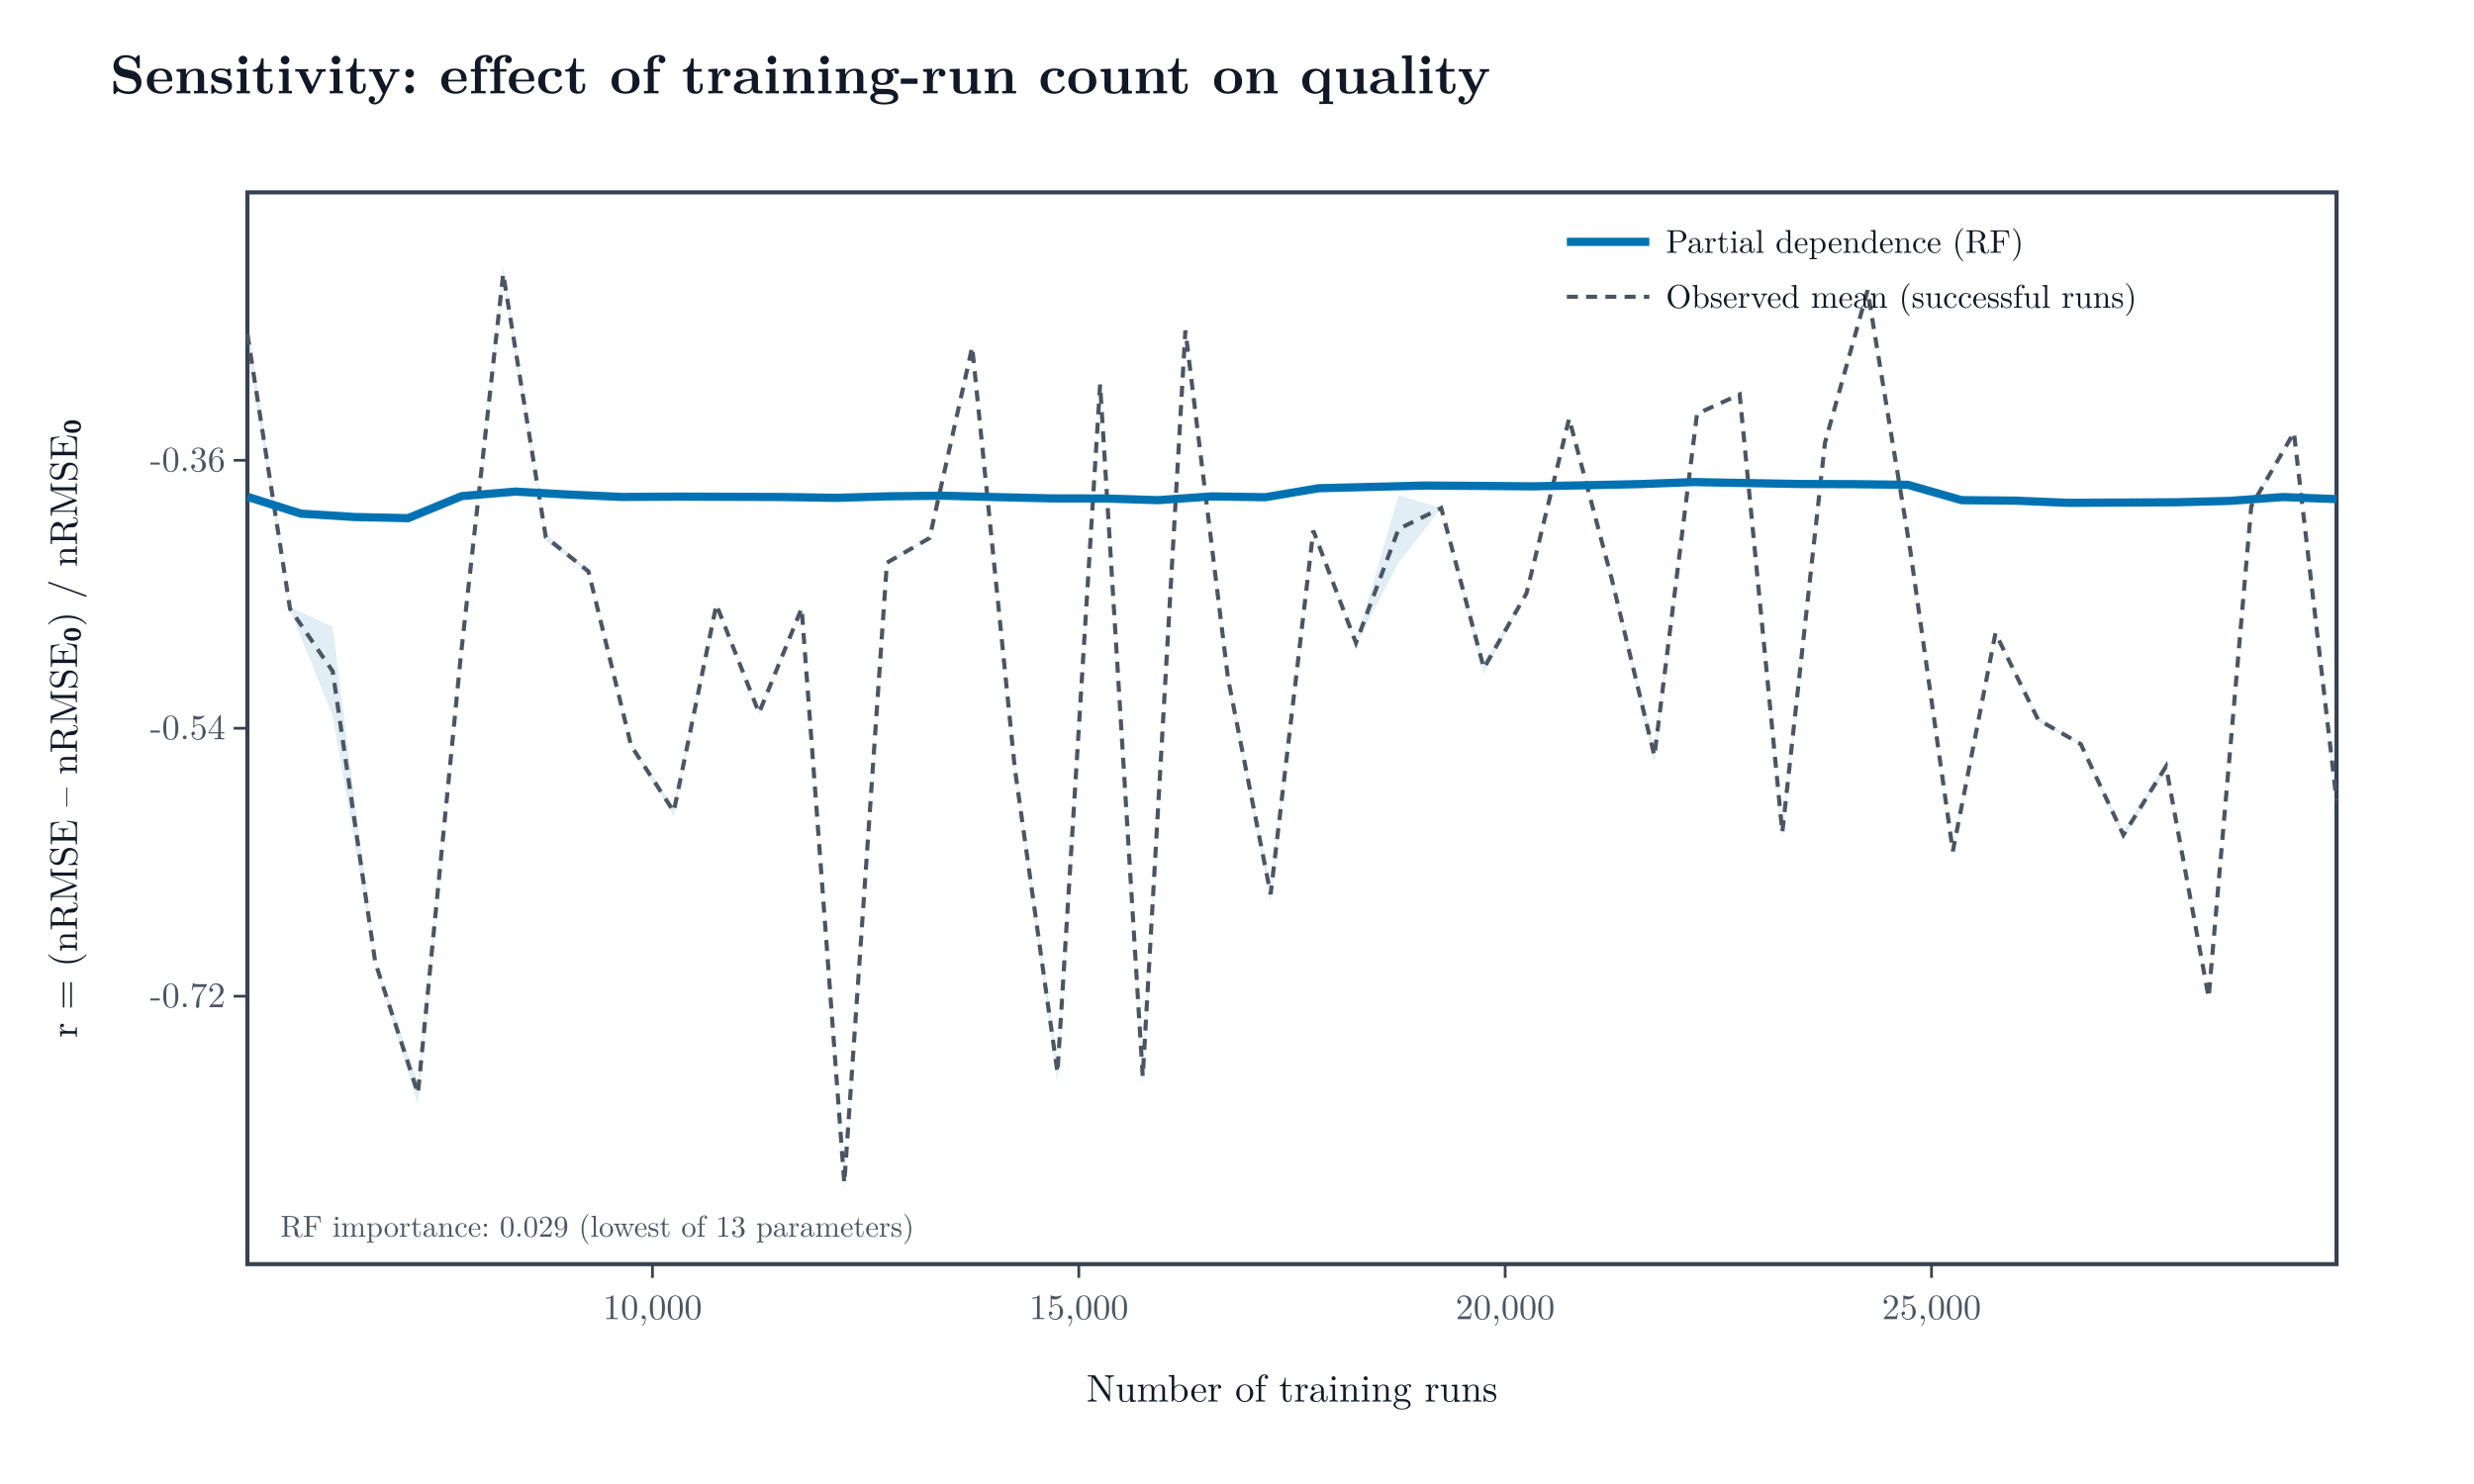
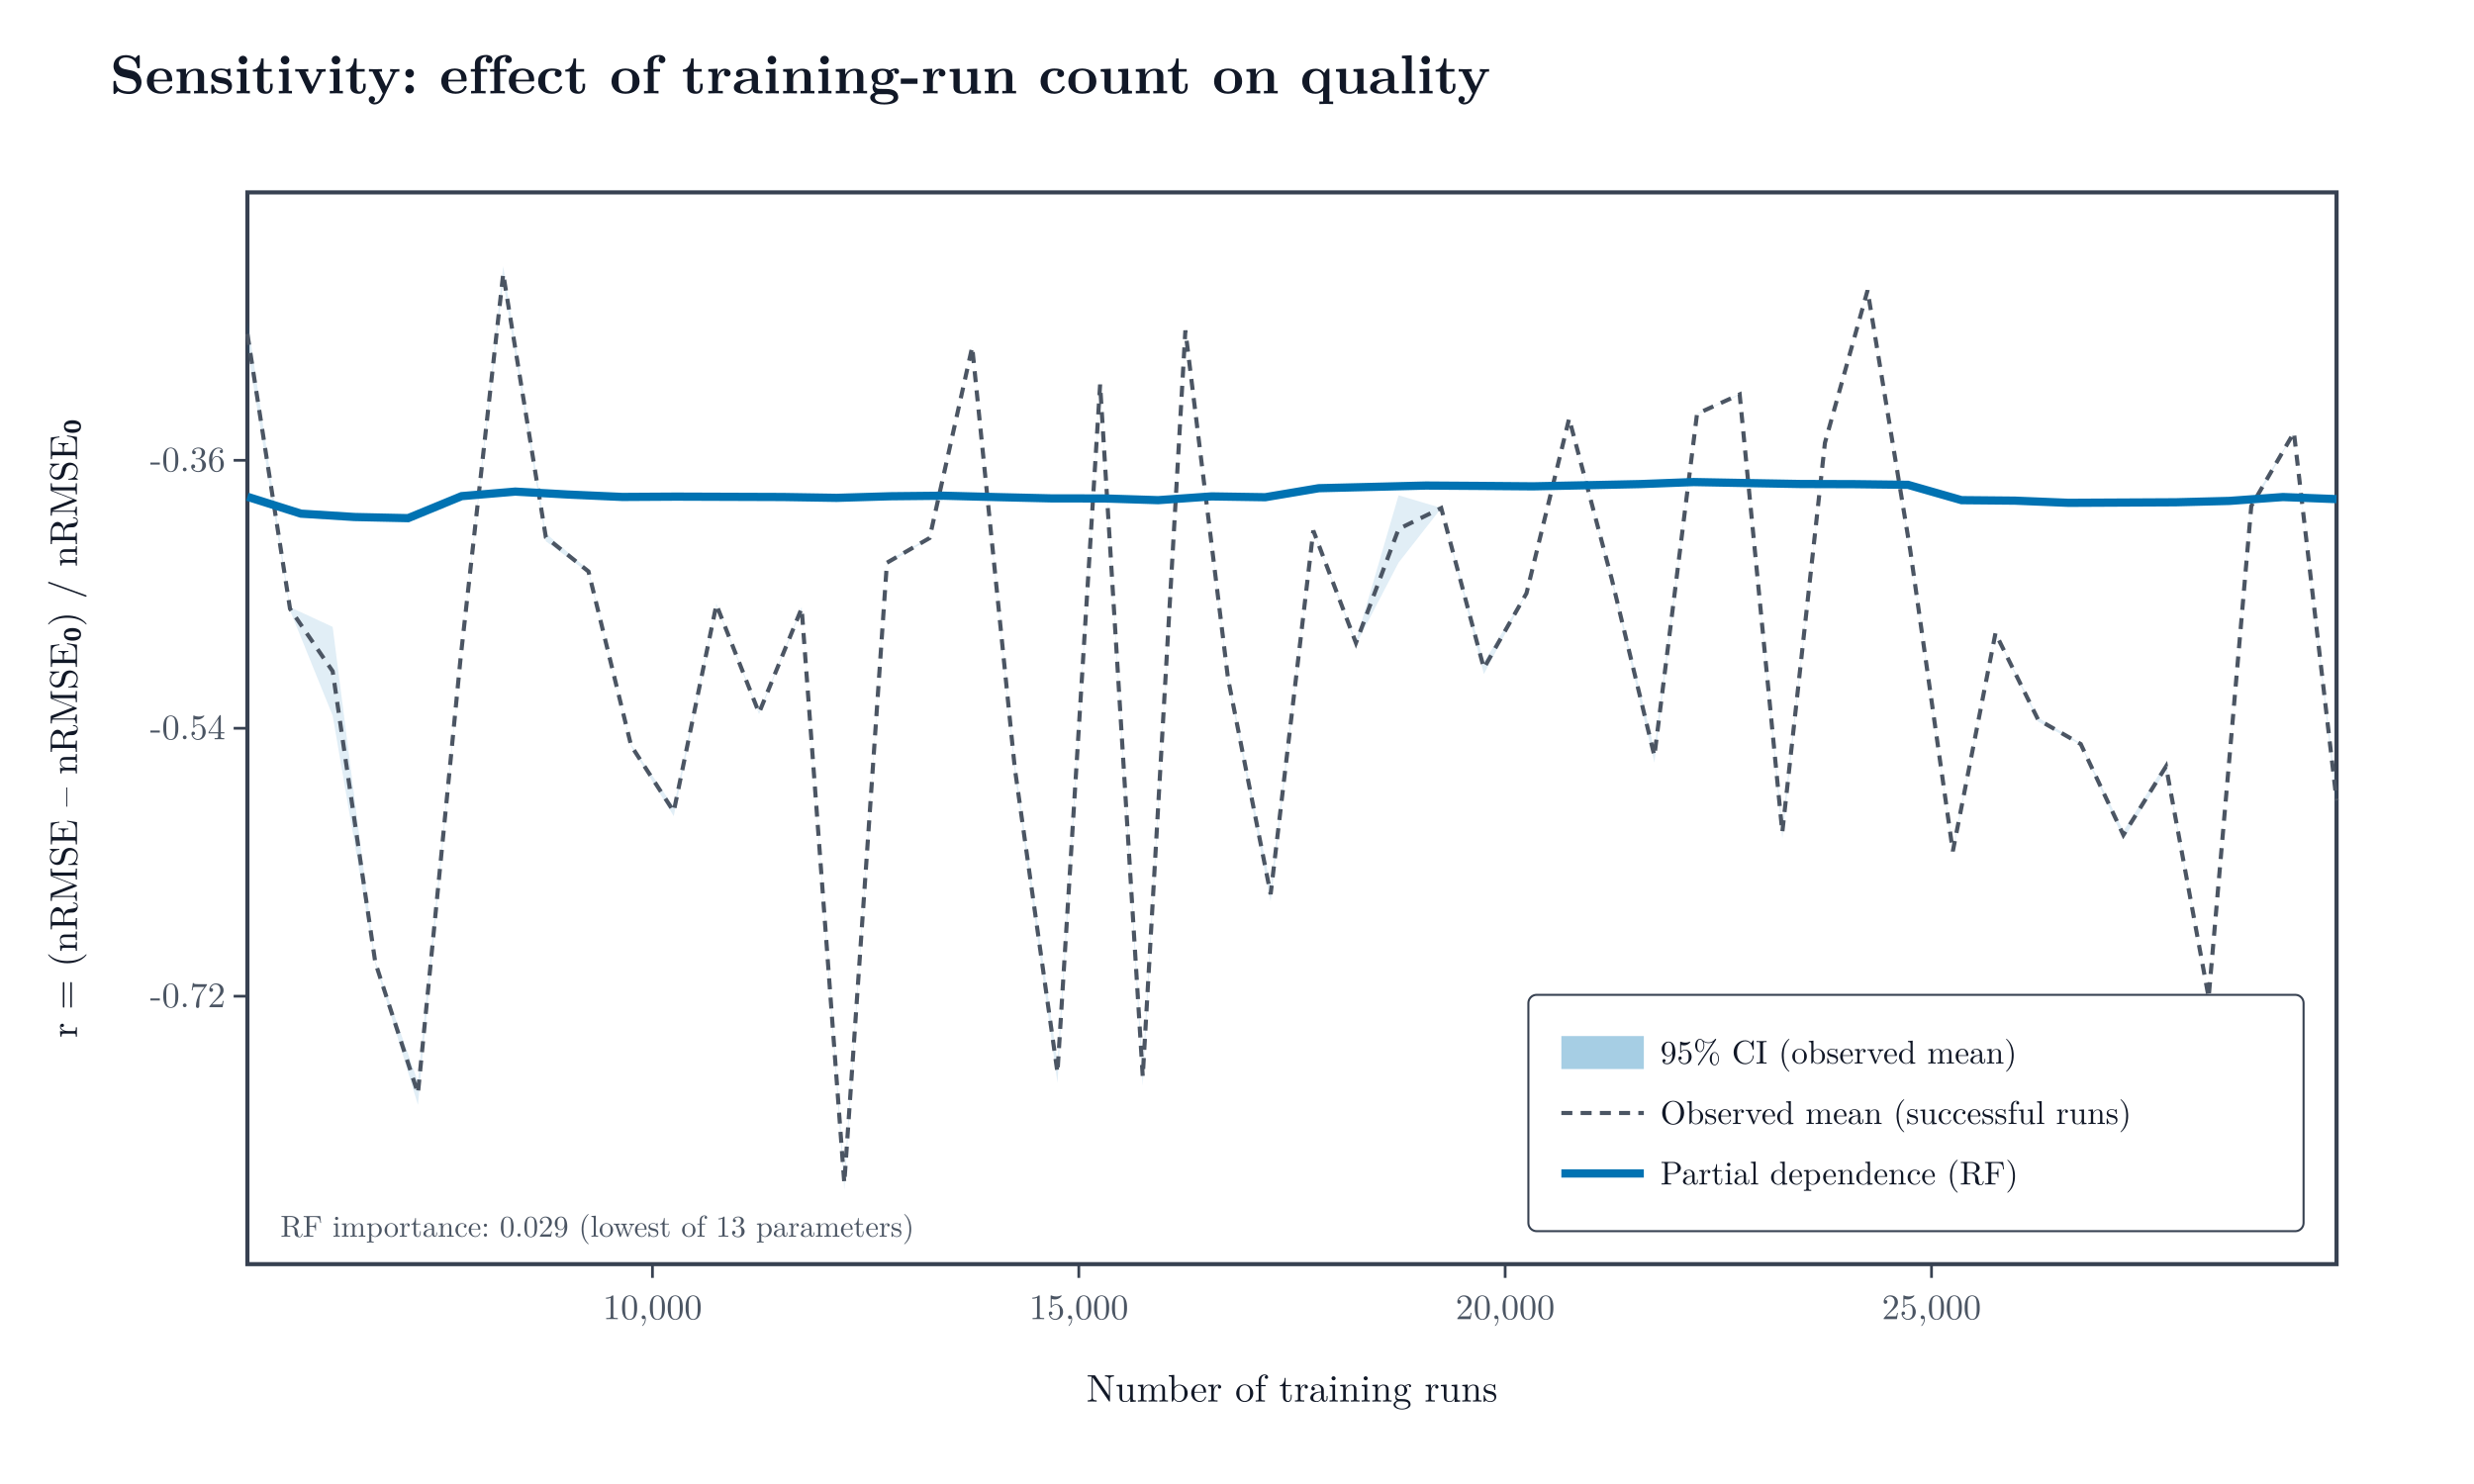
<svg xmlns="http://www.w3.org/2000/svg" width="900" height="540" viewBox="0 0 900 540">
  <rect width="100%" height="100%" fill="#ffffff" />
  <text x="40" y="34" font-family="'CMU Serif', 'Computer Modern', 'Latin Modern Roman', Georgia, serif" font-size="20" font-weight="700" fill="#111827">Sensitivity: effect of training-run count on quality</text>
  <rect x="90" y="70" width="760" height="390" fill="none" stroke="#374151" stroke-width="1.5" />
  <polygon points="90.00,116.23 105.51,220.93 121.02,228.11 136.53,349.78 152.04,393.67 167.55,239.25 183.06,96.90 198.57,194.04 214.08,207.42 229.59,270.93 245.10,293.62 260.61,219.61 276.12,259.00 291.63,220.82 307.14,427.90 322.65,204.25 338.16,195.51 353.67,126.10 369.18,277.92 384.69,386.60 400.20,138.82 415.71,388.43 431.22,119.86 446.73,245.91 462.24,322.68 477.76,192.86 493.27,233.34 508.78,180.23 524.29,184.83 539.80,240.97 555.31,215.80 570.82,152.17 586.33,209.98 601.84,272.61 617.35,150.45 632.86,143.37 648.37,300.57 663.88,161.03 679.39,105.44 694.90,199.43 710.41,308.89 725.92,230.18 741.43,261.15 756.94,270.47 772.45,302.39 787.96,277.67 803.47,362.90 818.98,183.12 834.49,157.29 850.00,288.86 850.00,293.75 834.49,157.49 818.98,185.20 803.47,363.04 787.96,280.12 772.45,305.30 756.94,271.03 741.43,262.60 725.92,230.63 710.41,310.61 694.90,200.80 679.39,105.89 663.88,161.27 648.37,305.12 632.86,143.68 617.35,150.73 601.84,277.56 586.33,211.48 570.82,152.50 555.31,215.99 539.80,245.32 524.29,184.93 508.78,204.74 493.27,234.58 477.76,193.29 462.24,328.10 446.73,247.87 431.22,120.60 415.71,395.06 400.20,141.00 384.69,394.02 369.18,281.33 353.67,126.40 338.16,196.07 322.65,205.28 307.14,433.10 291.63,221.84 276.12,259.84 260.61,220.44 245.10,297.00 229.59,271.70 214.08,208.47 198.57,196.97 183.06,102.33 167.55,239.74 152.04,402.07 136.53,350.71 121.02,260.42 105.51,222.13 90.00,126.82" fill="#0072B2" fill-opacity="0.12" stroke="none" />
  <polyline points="90.00,121.52 105.51,221.53 121.02,244.27 136.53,350.25 152.04,397.87 167.55,239.50 183.06,99.62 198.57,195.50 214.08,207.94 229.59,271.32 245.10,295.31 260.61,220.02 276.12,259.42 291.63,221.33 307.14,430.50 322.65,204.77 338.16,195.79 353.67,126.25 369.18,279.63 384.69,390.31 400.20,139.91 415.71,391.74 431.22,120.23 446.73,246.89 462.24,325.39 477.76,193.07 493.27,233.96 508.78,192.49 524.29,184.88 539.80,243.14 555.31,215.89 570.82,152.33 586.33,210.73 601.84,275.08 617.35,150.59 632.86,143.52 648.37,302.85 663.88,161.15 679.39,105.66 694.90,200.12 710.41,309.75 725.92,230.40 741.43,261.87 756.94,270.75 772.45,303.84 787.96,278.89 803.47,362.97 818.98,184.16 834.49,157.39 850.00,291.31" fill="none" stroke="#4b5563" stroke-width="1.5" stroke-dasharray="4 3" />
  <polyline points="90.00,180.76 109.49,186.91 128.97,188.13 148.46,188.55 167.95,180.53 187.44,178.88 206.92,179.96 226.41,180.83 245.90,180.71 265.38,180.78 284.87,180.85 304.36,181.16 323.85,180.58 343.33,180.38 362.82,180.89 382.31,181.35 401.79,181.38 421.28,182.00 440.77,180.63 460.26,180.93 479.74,177.65 499.23,177.17 518.72,176.68 538.21,176.81 557.69,176.97 577.18,176.57 596.67,176.15 616.15,175.41 635.64,175.78 655.13,176.12 674.62,176.18 694.10,176.42 713.59,182.00 733.08,182.18 752.56,182.97 772.05,182.87 791.54,182.77 811.03,182.27 830.51,180.86 850.00,181.62" fill="none" stroke="#0072B2" stroke-width="3" />
-   <line x1="570" y1="88" x2="600" y2="88" stroke="#0072B2" stroke-width="3" />
-   <text x="606" y="92" font-family="'CMU Serif', 'Computer Modern', 'Latin Modern Roman', Georgia, serif" font-size="12" fill="#111827">Partial dependence (RF)</text>
-   <line x1="570" y1="108" x2="600" y2="108" stroke="#4b5563" stroke-width="1.5" stroke-dasharray="4 3" />
-   <text x="606" y="112" font-family="'CMU Serif', 'Computer Modern', 'Latin Modern Roman', Georgia, serif" font-size="12" fill="#111827">Observed mean (successful runs)</text>
+   <rect x="556" y="362" width="282" height="86" fill="#ffffff" fill-opacity="0.92" stroke="#374151" stroke-width="0.75" rx="3" />
+   <rect x="568" y="377.0" width="30" height="12" fill="#0072B2" fill-opacity="0.35" stroke="none" />
+   <text x="604" y="387.0" font-family="'CMU Serif', 'Computer Modern', 'Latin Modern Roman', Georgia, serif" font-size="12" fill="#111827">95% CI (observed mean)</text>
+   <line x1="568" y1="405.0" x2="598" y2="405.0" stroke="#4b5563" stroke-width="1.5" stroke-dasharray="4 3" />
+   <text x="604" y="409.0" font-family="'CMU Serif', 'Computer Modern', 'Latin Modern Roman', Georgia, serif" font-size="12" fill="#111827">Observed mean (successful runs)</text>
+   <line x1="568" y1="427.0" x2="598" y2="427.0" stroke="#0072B2" stroke-width="3" />
+   <text x="604" y="431.0" font-family="'CMU Serif', 'Computer Modern', 'Latin Modern Roman', Georgia, serif" font-size="12" fill="#111827">Partial dependence (RF)</text>
  <line x1="237.35" y1="460" x2="237.35" y2="465" stroke="#374151" stroke-width="1" />
  <text x="237.35" y="480" text-anchor="middle" font-family="'CMU Serif', 'Computer Modern', 'Latin Modern Roman', Georgia, serif" font-size="13" fill="#4b5563">10,000</text>
  <line x1="392.45" y1="460" x2="392.45" y2="465" stroke="#374151" stroke-width="1" />
  <text x="392.45" y="480" text-anchor="middle" font-family="'CMU Serif', 'Computer Modern', 'Latin Modern Roman', Georgia, serif" font-size="13" fill="#4b5563">15,000</text>
  <line x1="547.55" y1="460" x2="547.55" y2="465" stroke="#374151" stroke-width="1" />
  <text x="547.55" y="480" text-anchor="middle" font-family="'CMU Serif', 'Computer Modern', 'Latin Modern Roman', Georgia, serif" font-size="13" fill="#4b5563">20,000</text>
  <line x1="702.65" y1="460" x2="702.65" y2="465" stroke="#374151" stroke-width="1" />
  <text x="702.65" y="480" text-anchor="middle" font-family="'CMU Serif', 'Computer Modern', 'Latin Modern Roman', Georgia, serif" font-size="13" fill="#4b5563">25,000</text>
  <line x1="85" y1="362.50" x2="90" y2="362.50" stroke="#374151" stroke-width="1" />
  <text x="82" y="366.50" text-anchor="end" font-family="'CMU Serif', 'Computer Modern', 'Latin Modern Roman', Georgia, serif" font-size="13" fill="#4b5563">-0.72</text>
  <line x1="85" y1="265.00" x2="90" y2="265.00" stroke="#374151" stroke-width="1" />
  <text x="82" y="269.00" text-anchor="end" font-family="'CMU Serif', 'Computer Modern', 'Latin Modern Roman', Georgia, serif" font-size="13" fill="#4b5563">-0.54</text>
  <line x1="85" y1="167.50" x2="90" y2="167.50" stroke="#374151" stroke-width="1" />
  <text x="82" y="171.50" text-anchor="end" font-family="'CMU Serif', 'Computer Modern', 'Latin Modern Roman', Georgia, serif" font-size="13" fill="#4b5563">-0.36</text>
  <text x="470" y="510" text-anchor="middle" font-family="'CMU Serif', 'Computer Modern', 'Latin Modern Roman', Georgia, serif" font-size="14" fill="#111827">Number of training runs</text>
  <text x="28" y="265" transform="rotate(-90 28 265)" text-anchor="middle" font-family="'CMU Serif', 'Computer Modern', 'Latin Modern Roman', Georgia, serif" font-size="14" fill="#111827">r = (nRMSE – nRMSE₀) / nRMSE₀</text>
  <text x="102" y="450" font-family="'CMU Serif', 'Computer Modern', 'Latin Modern Roman', Georgia, serif" font-size="11" fill="#4b5563">RF importance: 0.029 (lowest of 13 parameters)</text>
</svg>
